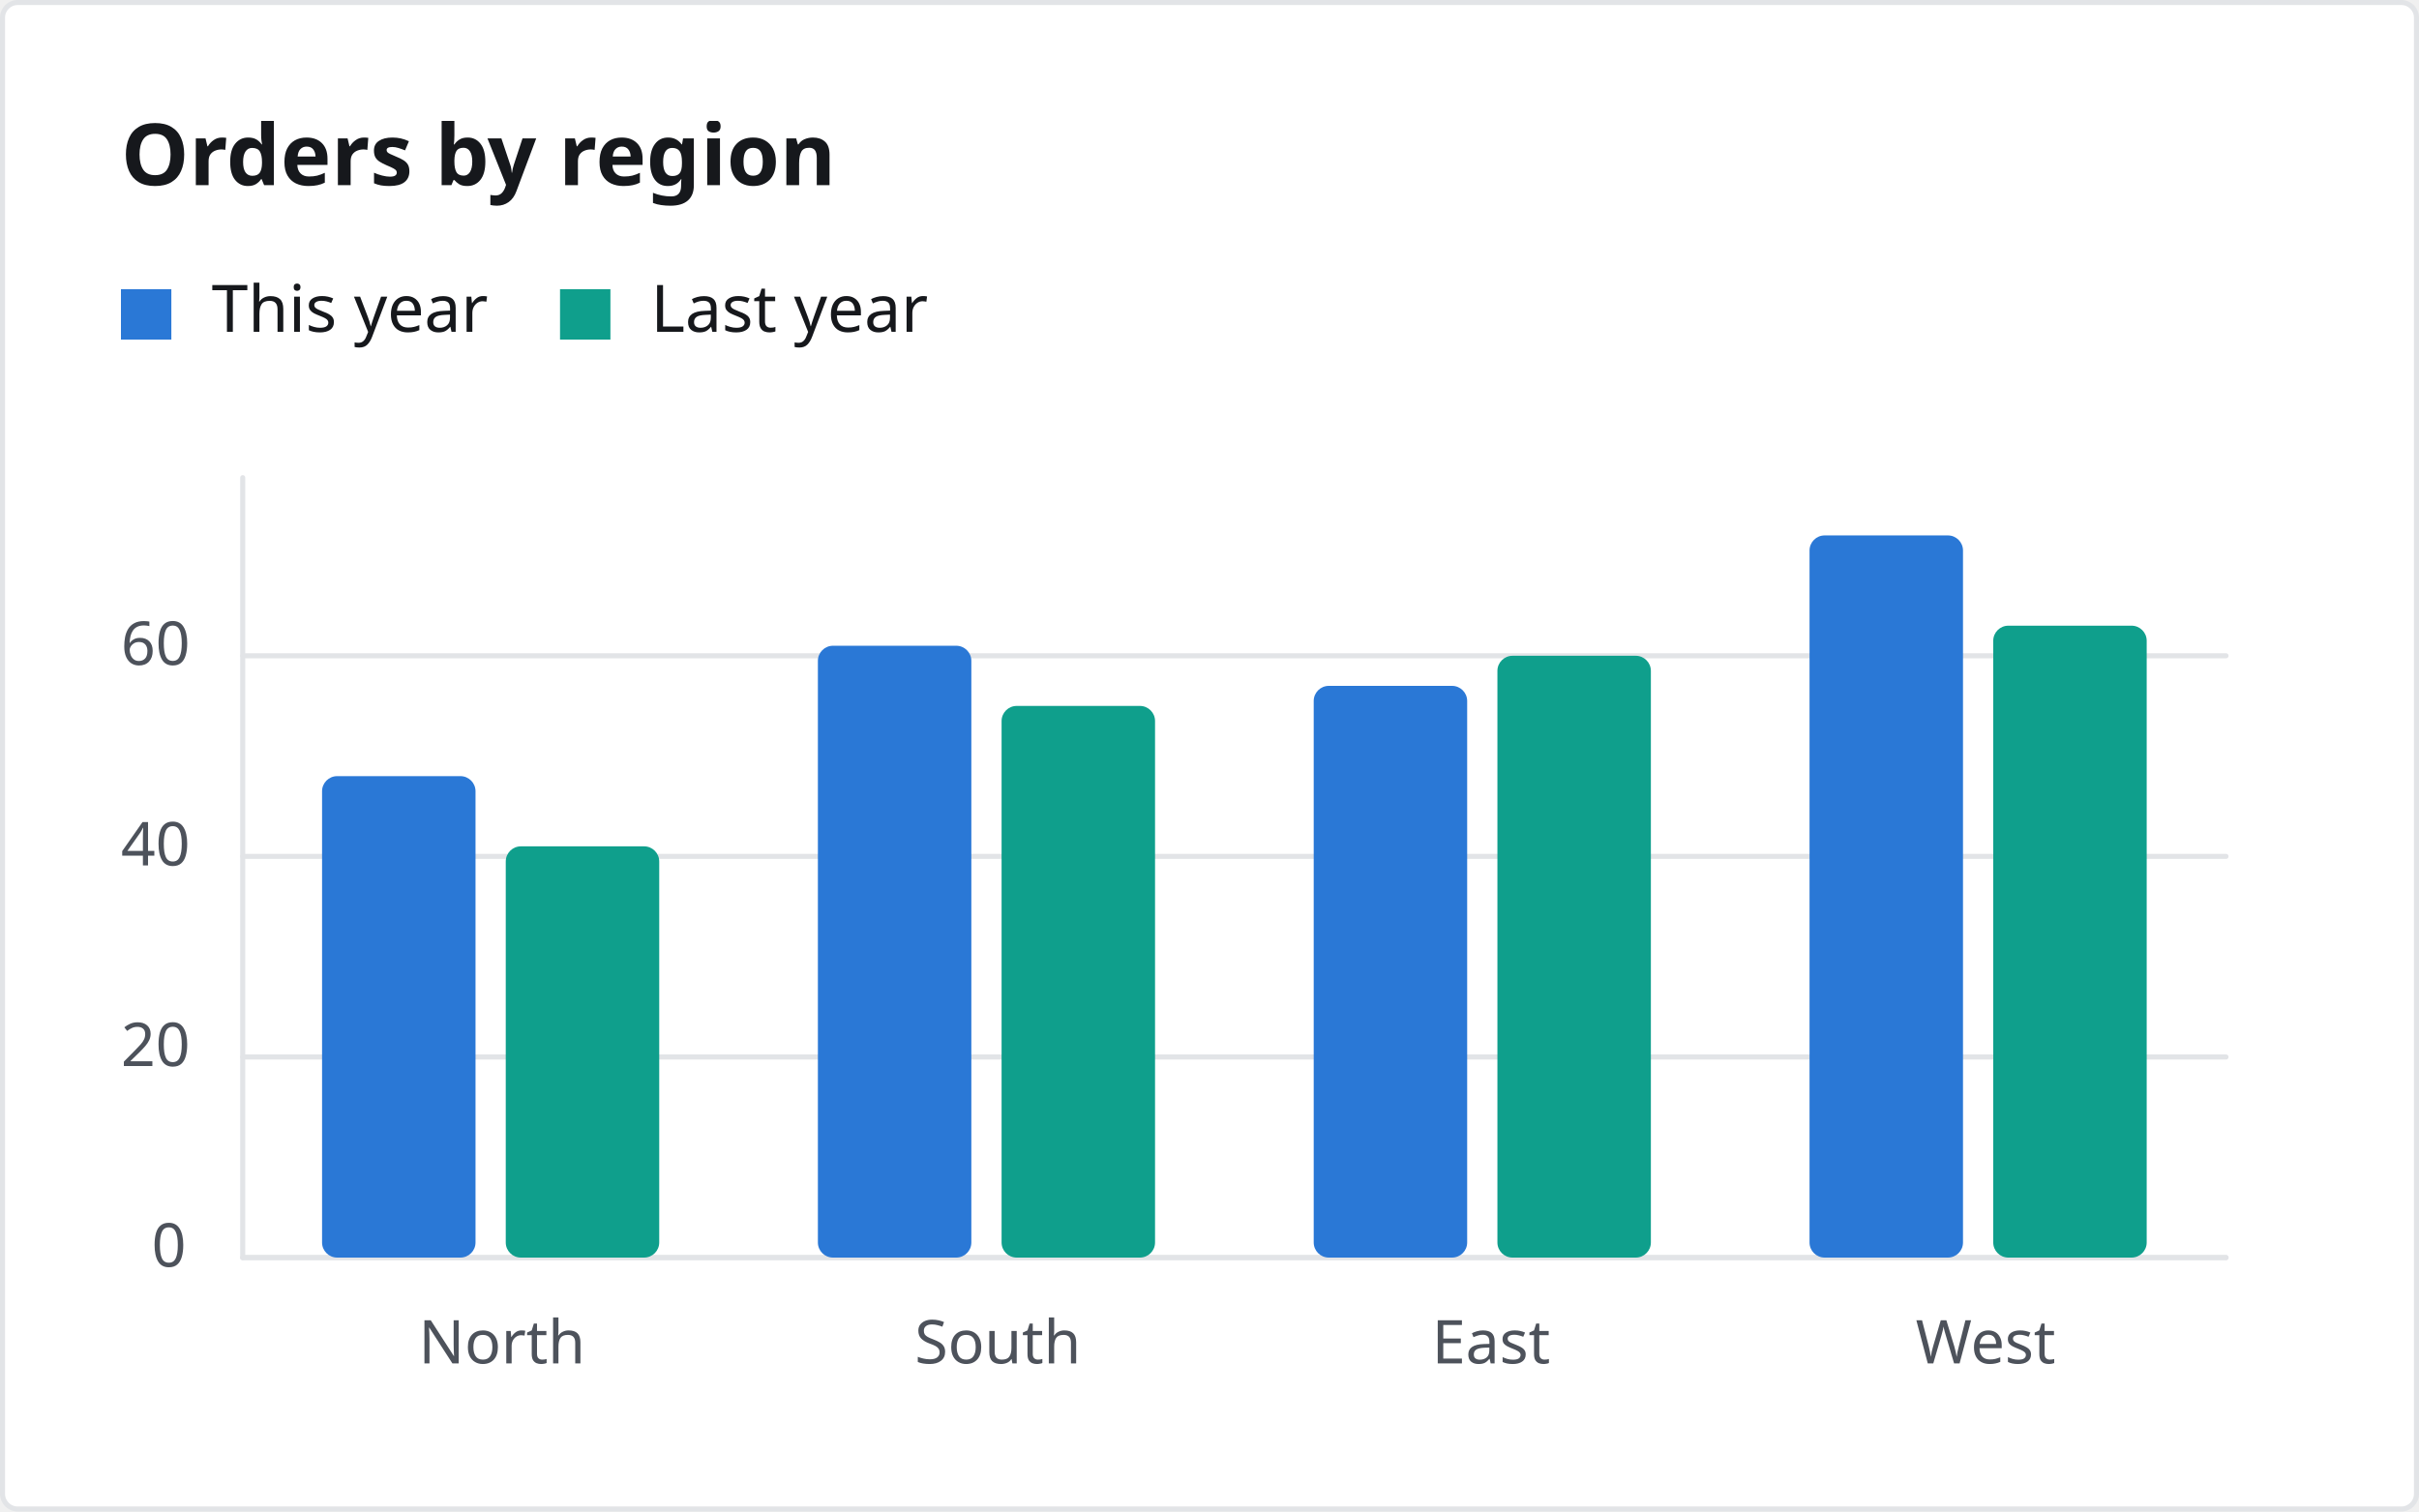
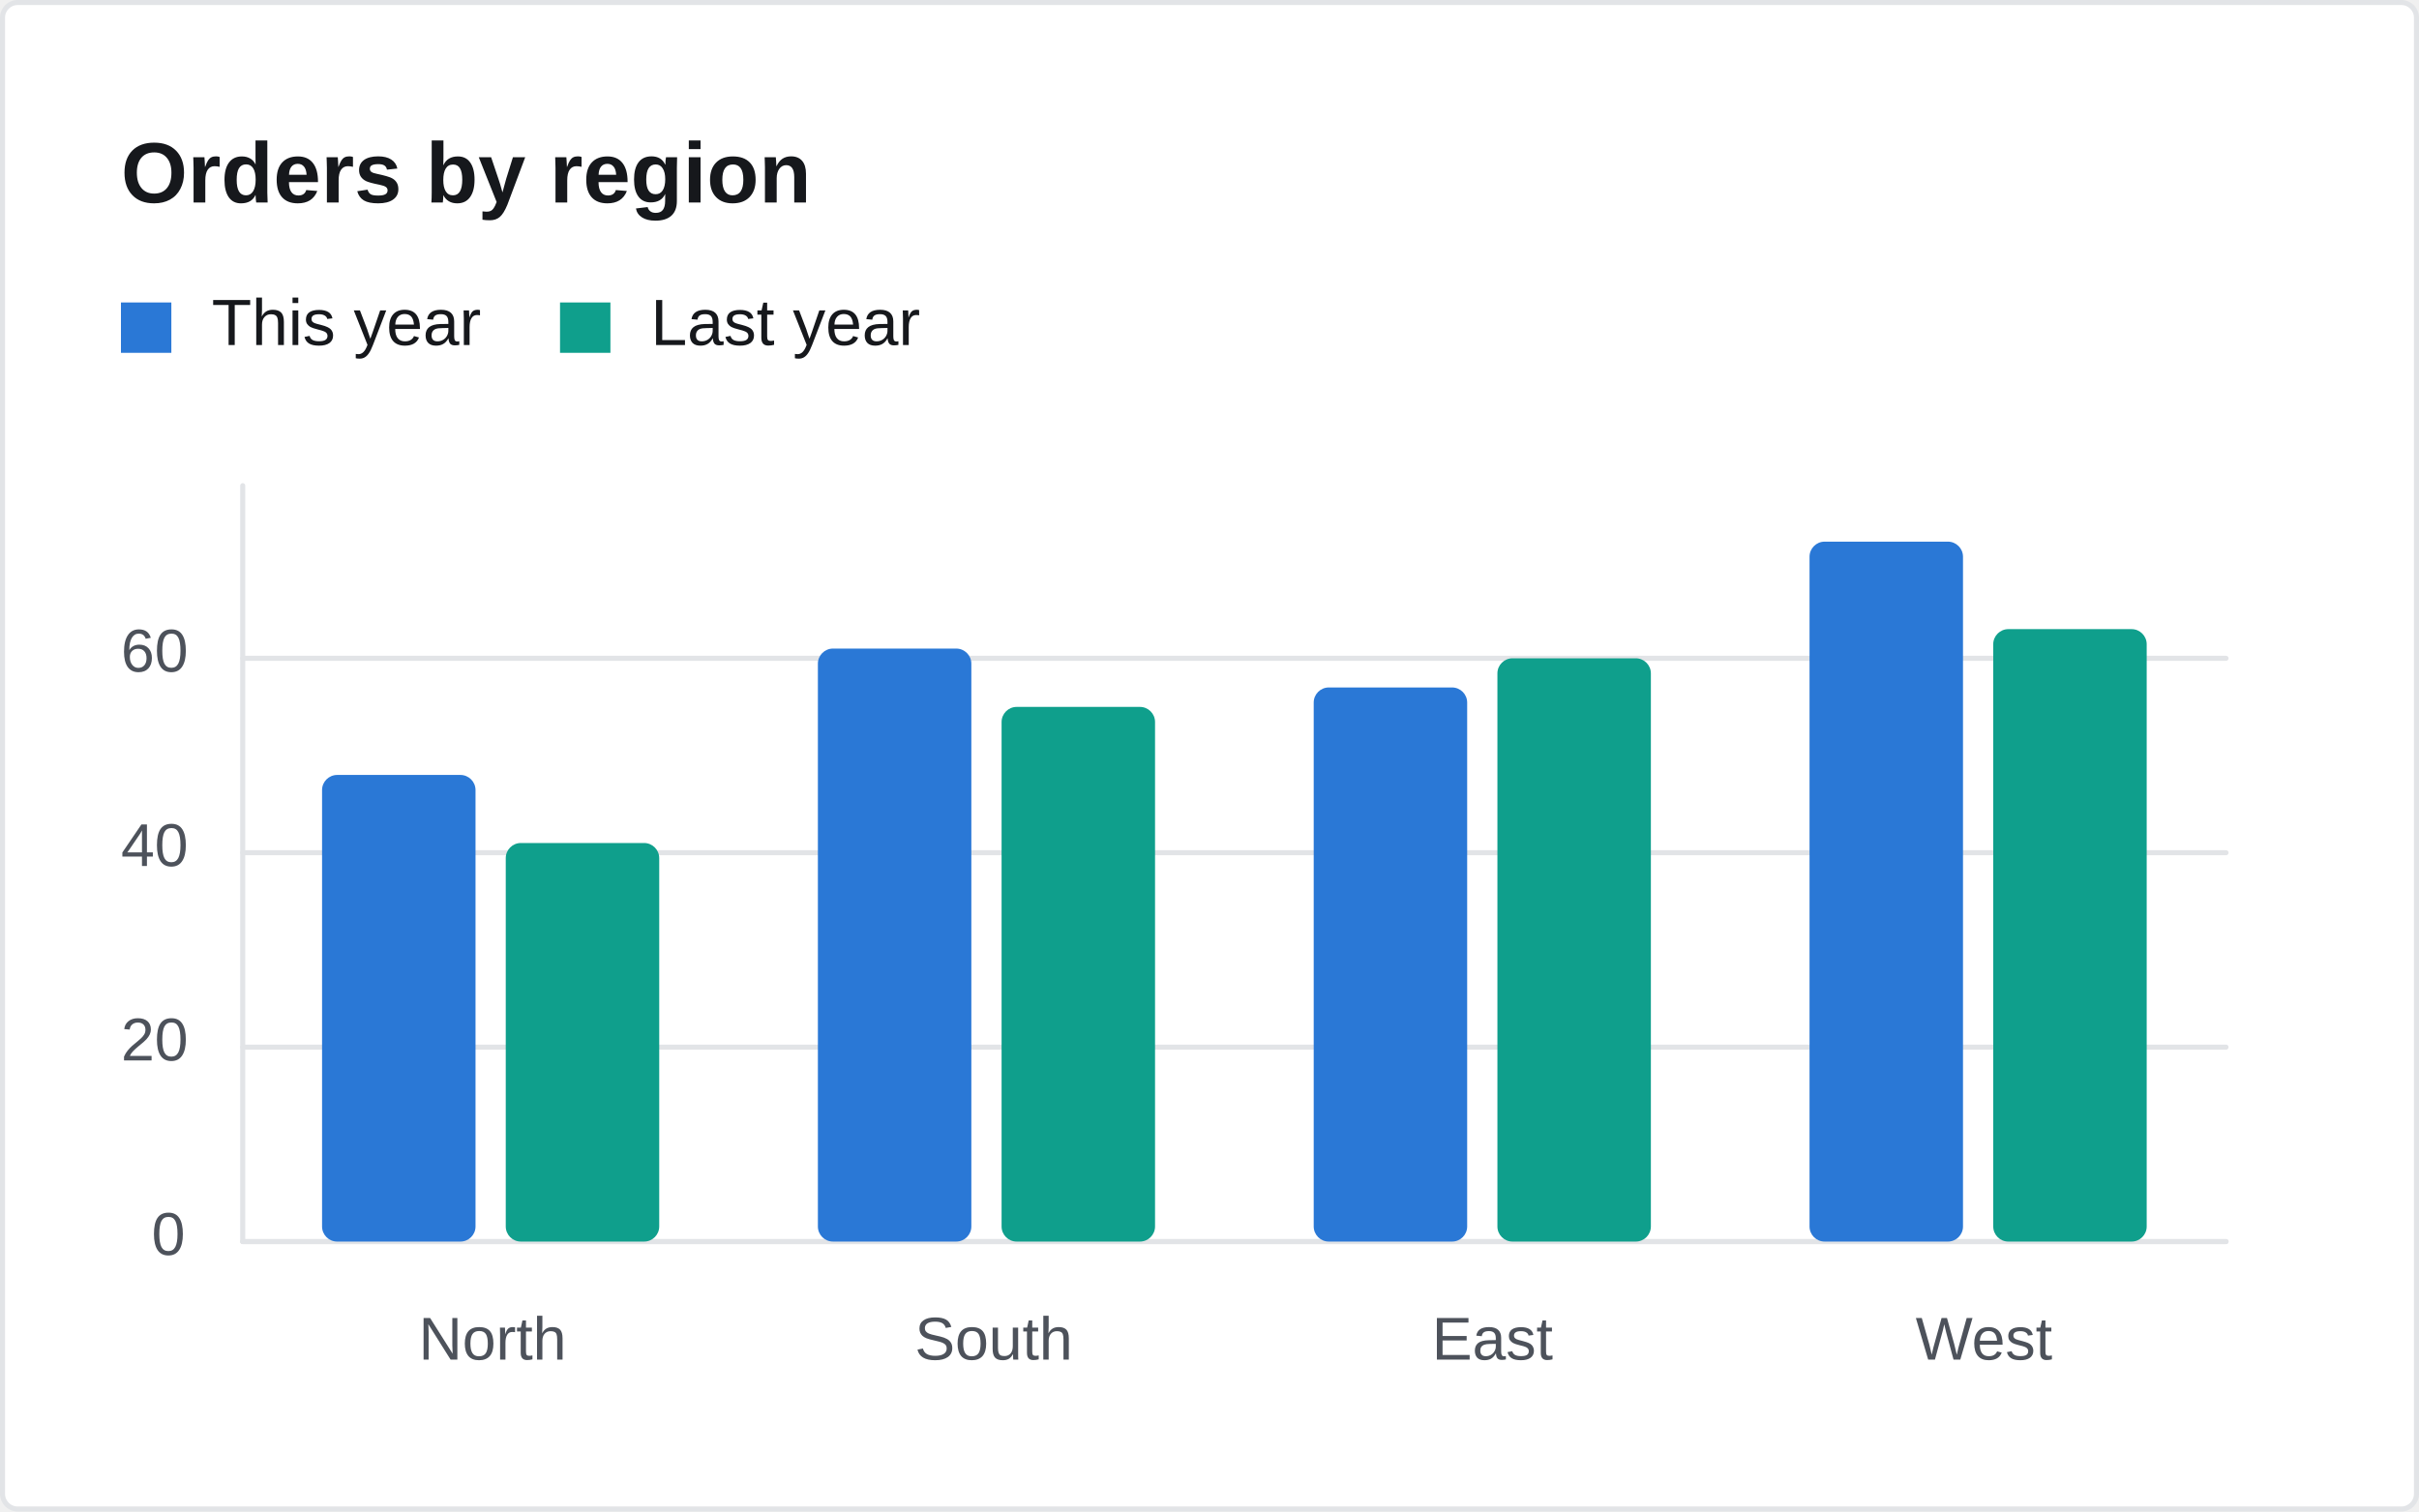
<svg xmlns="http://www.w3.org/2000/svg" width="480" height="300" viewBox="0 0 480 300" stroke-linecap="round" stroke-linejoin="round" role="img" aria-label="Orders by region" aria-labelledby="cfx-sf-chart-title" aria-describedby="cfx-sf-chart-description">
  <defs>
    <clipPath id="cfx-sf-chart-clip-1" clipPathUnits="userSpaceOnUse">
      <rect x="24" y="24" width="432" height="252" />
    </clipPath>
    <clipPath id="cfx-sf-chart-clip-6" clipPathUnits="userSpaceOnUse">
      <rect x="24" y="56.1" width="432" height="19.5" />
    </clipPath>
    <clipPath id="cfx-sf-chart-clip-8" clipPathUnits="userSpaceOnUse">
-       <rect x="24" y="57.4" width="10" height="10" />
+       <rect x="24" y="60.028" width="10" height="10" />
    </clipPath>
    <clipPath id="cfx-sf-chart-clip-14" clipPathUnits="userSpaceOnUse">
-       <rect x="111.125" y="57.4" width="10" height="10" />
+       <rect x="111.125" y="60.028" width="10" height="10" />
    </clipPath>
    <clipPath id="cfx-sf-chart-clip-20" clipPathUnits="userSpaceOnUse">
      <rect x="24" y="87.6" width="432" height="188.4" />
    </clipPath>
    <clipPath id="cfx-sf-chart-clip-36" clipPathUnits="userSpaceOnUse">
-       <rect x="48.164" y="94.8" width="393.545" height="154.8" />
+       <rect x="48.164" y="96.389" width="393.545" height="150.033" />
    </clipPath>
  </defs>
  <rect x="0.5" y="0.5" width="479" height="299" rx="3" data-cfx-role="frame-card" fill="#FFFFFF" stroke="#E2E4E7" stroke-width="1" />
  <g clip-path="url(#cfx-sf-chart-clip-1)">
-     <g data-cfx-role="frame-heading-source" data-cfx-authored-font-request="Calibri, Carlito, Segoe UI, system-ui, sans-serif|700|normal|17|">
+     <g data-cfx-role="frame-heading-source" data-cfx-authored-font-request="Calibri, Carlito, Segoe UI, Arial, system-ui, sans-serif|700|normal|17|">
      <g data-cfx-role="frame-heading">
-         <text x="24" y="36.75" font-family="Calibri, Carlito, Segoe UI, system-ui, sans-serif" font-size="17" font-weight="700" font-style="normal" fill="#16181C" xml:space="preserve" style="white-space:pre;font-language-override:normal;font-palette:normal">Orders by region</text>
+         <text x="24" y="40.187" font-family="Calibri, Carlito, Segoe UI, Arial, system-ui, sans-serif" font-size="17" font-weight="700" font-style="normal" fill="#16181C" xml:space="preserve" style="white-space:pre;font-language-override:normal;font-palette:normal">Orders by region</text>
      </g>
    </g>
  </g>
  <g clip-path="url(#cfx-sf-chart-clip-6)">
    <g id="cfx-sf-chart-node-7" data-cfx-source-id="legend-series-0" data-cfx-role="legend-entry" aria-label="This year" data-cfx-series-key="cfx:auto:1" data-cfx-state="None">
      <g clip-path="url(#cfx-sf-chart-clip-8)">
-         <rect x="24" y="57.4" width="10" height="10" rx="0" data-cfx-role="legend-swatch" fill="#2A78D6" stroke="none" stroke-width="1" />
+         <rect x="24" y="60.028" width="10" height="10" rx="0" data-cfx-role="legend-swatch" fill="#2A78D6" stroke="none" stroke-width="1" />
      </g>
      <g data-cfx-role="legend-label">
-         <text x="42" y="65.85" font-family="Calibri, Carlito, Segoe UI, system-ui, sans-serif" font-size="13" font-weight="400" font-style="normal" fill="#16181C" xml:space="preserve" style="white-space:pre;font-language-override:normal;font-palette:normal">This year</text>
+         <text x="42" y="68.478" font-family="Calibri, Carlito, Segoe UI, Arial, system-ui, sans-serif" font-size="13" font-weight="400" font-style="normal" fill="#16181C" xml:space="preserve" style="white-space:pre;font-language-override:normal;font-palette:normal">This year</text>
      </g>
    </g>
    <g id="cfx-sf-chart-node-13" data-cfx-source-id="legend-series-1" data-cfx-role="legend-entry" aria-label="Last year" data-cfx-series-key="cfx:auto:2" data-cfx-state="None">
      <g clip-path="url(#cfx-sf-chart-clip-14)">
-         <rect x="111.125" y="57.4" width="10" height="10" rx="0" data-cfx-role="legend-swatch" fill="#0F9F8C" stroke="none" stroke-width="1" />
+         <rect x="111.125" y="60.028" width="10" height="10" rx="0" data-cfx-role="legend-swatch" fill="#0F9F8C" stroke="none" stroke-width="1" />
      </g>
      <g data-cfx-role="legend-label">
-         <text x="129.125" y="65.85" font-family="Calibri, Carlito, Segoe UI, system-ui, sans-serif" font-size="13" font-weight="400" font-style="normal" fill="#16181C" xml:space="preserve" style="white-space:pre;font-language-override:normal;font-palette:normal">Last year</text>
+         <text x="129.125" y="68.478" font-family="Calibri, Carlito, Segoe UI, Arial, system-ui, sans-serif" font-size="13" font-weight="400" font-style="normal" fill="#16181C" xml:space="preserve" style="white-space:pre;font-language-override:normal;font-palette:normal">Last year</text>
      </g>
    </g>
  </g>
  <g clip-path="url(#cfx-sf-chart-clip-20)">
-     <line x1="48.164" y1="249.6" x2="441.709" y2="249.6" data-cfx-role="grid-y" fill="none" stroke="#E2E4E7" stroke-width="1" />
-     <line x1="48.164" y1="209.785" x2="441.709" y2="209.785" data-cfx-role="grid-y" fill="none" stroke="#E2E4E7" stroke-width="1" />
-     <line x1="48.164" y1="169.97" x2="441.709" y2="169.97" data-cfx-role="grid-y" fill="none" stroke="#E2E4E7" stroke-width="1" />
-     <line x1="48.164" y1="130.156" x2="441.709" y2="130.156" data-cfx-role="grid-y" fill="none" stroke="#E2E4E7" stroke-width="1" />
-     <line x1="48.164" y1="249.6" x2="441.709" y2="249.6" data-cfx-role="axis-x" fill="none" stroke="#E2E4E7" stroke-width="1" />
+     <line x1="48.164" y1="246.422" x2="441.709" y2="246.422" data-cfx-role="grid-y" fill="none" stroke="#E2E4E7" stroke-width="1" />
+     <line x1="48.164" y1="207.833" x2="441.709" y2="207.833" data-cfx-role="grid-y" fill="none" stroke="#E2E4E7" stroke-width="1" />
+     <line x1="48.164" y1="169.245" x2="441.709" y2="169.245" data-cfx-role="grid-y" fill="none" stroke="#E2E4E7" stroke-width="1" />
+     <line x1="48.164" y1="130.656" x2="441.709" y2="130.656" data-cfx-role="grid-y" fill="none" stroke="#E2E4E7" stroke-width="1" />
+     <line x1="48.164" y1="246.422" x2="441.709" y2="246.422" data-cfx-role="axis-x" fill="none" stroke="#E2E4E7" stroke-width="1" />
    <g data-cfx-role="axis-x-label">
-       <text x="83.066" y="270.6" font-family="Calibri, Carlito, Segoe UI, system-ui, sans-serif" font-size="12" font-weight="400" font-style="normal" fill="#4D525B" xml:space="preserve" style="white-space:pre;font-language-override:normal;font-palette:normal">North</text>
+       <text x="83.066" y="269.848" font-family="Calibri, Carlito, Segoe UI, Arial, system-ui, sans-serif" font-size="12" font-weight="400" font-style="normal" fill="#4D525B" xml:space="preserve" style="white-space:pre;font-language-override:normal;font-palette:normal">North</text>
    </g>
    <g data-cfx-role="axis-x-label">
-       <text x="181.508" y="270.6" font-family="Calibri, Carlito, Segoe UI, system-ui, sans-serif" font-size="12" font-weight="400" font-style="normal" fill="#4D525B" xml:space="preserve" style="white-space:pre;font-language-override:normal;font-palette:normal">South</text>
+       <text x="181.508" y="269.848" font-family="Calibri, Carlito, Segoe UI, Arial, system-ui, sans-serif" font-size="12" font-weight="400" font-style="normal" fill="#4D525B" xml:space="preserve" style="white-space:pre;font-language-override:normal;font-palette:normal">South</text>
    </g>
    <g data-cfx-role="axis-x-label">
-       <text x="284.136" y="270.6" font-family="Calibri, Carlito, Segoe UI, system-ui, sans-serif" font-size="12" font-weight="400" font-style="normal" fill="#4D525B" xml:space="preserve" style="white-space:pre;font-language-override:normal;font-palette:normal">East</text>
+       <text x="284.136" y="269.848" font-family="Calibri, Carlito, Segoe UI, Arial, system-ui, sans-serif" font-size="12" font-weight="400" font-style="normal" fill="#4D525B" xml:space="preserve" style="white-space:pre;font-language-override:normal;font-palette:normal">East</text>
    </g>
    <g data-cfx-role="axis-x-label">
-       <text x="380.123" y="270.6" font-family="Calibri, Carlito, Segoe UI, system-ui, sans-serif" font-size="12" font-weight="400" font-style="normal" fill="#4D525B" xml:space="preserve" style="white-space:pre;font-language-override:normal;font-palette:normal">West</text>
+       <text x="380.123" y="269.848" font-family="Calibri, Carlito, Segoe UI, Arial, system-ui, sans-serif" font-size="12" font-weight="400" font-style="normal" fill="#4D525B" xml:space="preserve" style="white-space:pre;font-language-override:normal;font-palette:normal">West</text>
    </g>
-     <line x1="48.164" y1="94.8" x2="48.164" y2="249.6" data-cfx-role="axis-y" fill="none" stroke="#E2E4E7" stroke-width="1" />
+     <line x1="48.164" y1="96.389" x2="48.164" y2="246.422" data-cfx-role="axis-y" fill="none" stroke="#E2E4E7" stroke-width="1" />
    <g data-cfx-role="axis-y-label">
-       <text x="30.082" y="251.4" font-family="Calibri, Carlito, Segoe UI, system-ui, sans-serif" font-size="12" font-weight="400" font-style="normal" fill="#4D525B" xml:space="preserve" style="white-space:pre;font-language-override:normal;font-palette:normal">0</text>
+       <text x="30.082" y="249.059" font-family="Calibri, Carlito, Segoe UI, Arial, system-ui, sans-serif" font-size="12" font-weight="400" font-style="normal" fill="#4D525B" xml:space="preserve" style="white-space:pre;font-language-override:normal;font-palette:normal">0</text>
    </g>
    <g data-cfx-role="axis-y-label">
-       <text x="24" y="211.585" font-family="Calibri, Carlito, Segoe UI, system-ui, sans-serif" font-size="12" font-weight="400" font-style="normal" fill="#4D525B" xml:space="preserve" style="white-space:pre;font-language-override:normal;font-palette:normal">20</text>
+       <text x="24" y="210.47" font-family="Calibri, Carlito, Segoe UI, Arial, system-ui, sans-serif" font-size="12" font-weight="400" font-style="normal" fill="#4D525B" xml:space="preserve" style="white-space:pre;font-language-override:normal;font-palette:normal">20</text>
    </g>
    <g data-cfx-role="axis-y-label">
-       <text x="24" y="171.77" font-family="Calibri, Carlito, Segoe UI, system-ui, sans-serif" font-size="12" font-weight="400" font-style="normal" fill="#4D525B" xml:space="preserve" style="white-space:pre;font-language-override:normal;font-palette:normal">40</text>
+       <text x="24" y="171.881" font-family="Calibri, Carlito, Segoe UI, Arial, system-ui, sans-serif" font-size="12" font-weight="400" font-style="normal" fill="#4D525B" xml:space="preserve" style="white-space:pre;font-language-override:normal;font-palette:normal">40</text>
    </g>
    <g data-cfx-role="axis-y-label">
-       <text x="24" y="131.956" font-family="Calibri, Carlito, Segoe UI, system-ui, sans-serif" font-size="12" font-weight="400" font-style="normal" fill="#4D525B" xml:space="preserve" style="white-space:pre;font-language-override:normal;font-palette:normal">60</text>
+       <text x="24" y="133.293" font-family="Calibri, Carlito, Segoe UI, Arial, system-ui, sans-serif" font-size="12" font-weight="400" font-style="normal" fill="#4D525B" xml:space="preserve" style="white-space:pre;font-language-override:normal;font-palette:normal">60</text>
    </g>
  </g>
  <g clip-path="url(#cfx-sf-chart-clip-36)">
    <g id="cfx-sf-chart-node-37" data-cfx-source-id="series-0" data-cfx-role="series" aria-label="This year" data-cfx-coordinate-system="cartesian" data-cfx-decimation="" data-cfx-kind="Bar" data-cfx-pin-state-colors="false" data-cfx-rendered-points="4" data-cfx-semantic-role="" data-cfx-series="0" data-cfx-series-key="cfx:auto:1" data-cfx-series-name="This year" data-cfx-series-scope="local" data-cfx-source-points="4" data-cfx-state="none">
      <g id="cfx-sf-chart-node-38" data-cfx-source-id="series-0-point-0" data-cfx-role="point" aria-label="This year: 48 (1, 48)" data-cfx-axis="primary" data-cfx-base="0" data-cfx-display-label="North" data-cfx-fill-pattern="None" data-cfx-formatted-value="48" data-cfx-formatted-x="North" data-cfx-label="48" data-cfx-point="0" data-cfx-semantic-role="" data-cfx-series="0" data-cfx-series-key="cfx:auto:1" data-cfx-series-scope="local" data-cfx-source-point="0" data-cfx-state="none" data-cfx-x="1" data-cfx-y="48">
-         <rect x="63.906" y="154.044" width="30.451" height="95.556" rx="3" data-cfx-role="bar" fill="#2A78D6" stroke="none" stroke-width="1" />
+         <rect x="63.906" y="153.809" width="30.451" height="92.613" rx="3" data-cfx-role="bar" fill="#2A78D6" stroke="none" stroke-width="1" />
      </g>
      <g id="cfx-sf-chart-node-41" data-cfx-source-id="series-0-point-1" data-cfx-role="point" aria-label="This year: 61 (2, 61)" data-cfx-axis="primary" data-cfx-base="0" data-cfx-display-label="South" data-cfx-fill-pattern="None" data-cfx-formatted-value="61" data-cfx-formatted-x="South" data-cfx-label="61" data-cfx-point="1" data-cfx-semantic-role="" data-cfx-series="0" data-cfx-series-key="cfx:auto:1" data-cfx-series-scope="local" data-cfx-source-point="1" data-cfx-state="none" data-cfx-x="2" data-cfx-y="61">
-         <rect x="162.292" y="128.165" width="30.451" height="121.435" rx="3" data-cfx-role="bar" fill="#2A78D6" stroke="none" stroke-width="1" />
+         <rect x="162.292" y="128.726" width="30.451" height="117.695" rx="3" data-cfx-role="bar" fill="#2A78D6" stroke="none" stroke-width="1" />
      </g>
      <g id="cfx-sf-chart-node-44" data-cfx-source-id="series-0-point-2" data-cfx-role="point" aria-label="This year: 57 (3, 57)" data-cfx-axis="primary" data-cfx-base="0" data-cfx-display-label="East" data-cfx-fill-pattern="None" data-cfx-formatted-value="57" data-cfx-formatted-x="East" data-cfx-label="57" data-cfx-point="2" data-cfx-semantic-role="" data-cfx-series="0" data-cfx-series-key="cfx:auto:1" data-cfx-series-scope="local" data-cfx-source-point="2" data-cfx-state="none" data-cfx-x="3" data-cfx-y="57">
-         <rect x="260.678" y="136.128" width="30.451" height="113.472" rx="3" data-cfx-role="bar" fill="#2A78D6" stroke="none" stroke-width="1" />
+         <rect x="260.678" y="136.444" width="30.451" height="109.978" rx="3" data-cfx-role="bar" fill="#2A78D6" stroke="none" stroke-width="1" />
      </g>
      <g id="cfx-sf-chart-node-47" data-cfx-source-id="series-0-point-3" data-cfx-role="point" aria-label="This year: 72 (4, 72)" data-cfx-axis="primary" data-cfx-base="0" data-cfx-display-label="West" data-cfx-fill-pattern="None" data-cfx-formatted-value="72" data-cfx-formatted-x="West" data-cfx-label="72" data-cfx-point="3" data-cfx-semantic-role="" data-cfx-series="0" data-cfx-series-key="cfx:auto:1" data-cfx-series-scope="local" data-cfx-source-point="3" data-cfx-state="none" data-cfx-x="4" data-cfx-y="72">
-         <rect x="359.065" y="106.267" width="30.451" height="143.333" rx="3" data-cfx-role="bar" fill="#2A78D6" stroke="none" stroke-width="1" />
+         <rect x="359.065" y="107.503" width="30.451" height="138.919" rx="3" data-cfx-role="bar" fill="#2A78D6" stroke="none" stroke-width="1" />
      </g>
    </g>
  </g>
  <g clip-path="url(#cfx-sf-chart-clip-36)">
    <g id="cfx-sf-chart-node-53" data-cfx-source-id="series-1" data-cfx-role="series" aria-label="Last year" data-cfx-coordinate-system="cartesian" data-cfx-decimation="" data-cfx-kind="Bar" data-cfx-pin-state-colors="false" data-cfx-rendered-points="4" data-cfx-semantic-role="" data-cfx-series="1" data-cfx-series-key="cfx:auto:2" data-cfx-series-name="Last year" data-cfx-series-scope="local" data-cfx-source-points="4" data-cfx-state="none">
      <g id="cfx-sf-chart-node-54" data-cfx-source-id="series-1-point-0" data-cfx-role="point" aria-label="Last year: 41 (1, 41)" data-cfx-axis="primary" data-cfx-base="0" data-cfx-display-label="North" data-cfx-fill-pattern="None" data-cfx-formatted-value="41" data-cfx-formatted-x="North" data-cfx-label="41" data-cfx-point="0" data-cfx-semantic-role="" data-cfx-series="1" data-cfx-series-key="cfx:auto:2" data-cfx-series-scope="local" data-cfx-source-point="0" data-cfx-state="none" data-cfx-x="1" data-cfx-y="41">
-         <rect x="100.357" y="167.98" width="30.451" height="81.62" rx="3" data-cfx-role="bar" fill="#0F9F8C" stroke="none" stroke-width="1" />
+         <rect x="100.357" y="167.315" width="30.451" height="79.107" rx="3" data-cfx-role="bar" fill="#0F9F8C" stroke="none" stroke-width="1" />
      </g>
      <g id="cfx-sf-chart-node-57" data-cfx-source-id="series-1-point-1" data-cfx-role="point" aria-label="Last year: 55 (2, 55)" data-cfx-axis="primary" data-cfx-base="0" data-cfx-display-label="South" data-cfx-fill-pattern="None" data-cfx-formatted-value="55" data-cfx-formatted-x="South" data-cfx-label="55" data-cfx-point="1" data-cfx-semantic-role="" data-cfx-series="1" data-cfx-series-key="cfx:auto:2" data-cfx-series-scope="local" data-cfx-source-point="1" data-cfx-state="none" data-cfx-x="2" data-cfx-y="55">
-         <rect x="198.743" y="140.109" width="30.451" height="109.491" rx="3" data-cfx-role="bar" fill="#0F9F8C" stroke="none" stroke-width="1" />
+         <rect x="198.743" y="140.303" width="30.451" height="106.119" rx="3" data-cfx-role="bar" fill="#0F9F8C" stroke="none" stroke-width="1" />
      </g>
      <g id="cfx-sf-chart-node-60" data-cfx-source-id="series-1-point-2" data-cfx-role="point" aria-label="Last year: 60 (3, 60)" data-cfx-axis="primary" data-cfx-base="0" data-cfx-display-label="East" data-cfx-fill-pattern="None" data-cfx-formatted-value="60" data-cfx-formatted-x="East" data-cfx-label="60" data-cfx-point="2" data-cfx-semantic-role="" data-cfx-series="1" data-cfx-series-key="cfx:auto:2" data-cfx-series-scope="local" data-cfx-source-point="2" data-cfx-state="none" data-cfx-x="3" data-cfx-y="60">
-         <rect x="297.13" y="130.156" width="30.451" height="119.444" rx="3" data-cfx-role="bar" fill="#0F9F8C" stroke="none" stroke-width="1" />
+         <rect x="297.13" y="130.656" width="30.451" height="115.766" rx="3" data-cfx-role="bar" fill="#0F9F8C" stroke="none" stroke-width="1" />
      </g>
      <g id="cfx-sf-chart-node-63" data-cfx-source-id="series-1-point-3" data-cfx-role="point" aria-label="Last year: 63 (4, 63)" data-cfx-axis="primary" data-cfx-base="0" data-cfx-display-label="West" data-cfx-fill-pattern="None" data-cfx-formatted-value="63" data-cfx-formatted-x="West" data-cfx-label="63" data-cfx-point="3" data-cfx-semantic-role="" data-cfx-series="1" data-cfx-series-key="cfx:auto:2" data-cfx-series-scope="local" data-cfx-source-point="3" data-cfx-state="none" data-cfx-x="4" data-cfx-y="63">
-         <rect x="395.516" y="124.183" width="30.451" height="125.417" rx="3" data-cfx-role="bar" fill="#0F9F8C" stroke="none" stroke-width="1" />
+         <rect x="395.516" y="124.868" width="30.451" height="121.554" rx="3" data-cfx-role="bar" fill="#0F9F8C" stroke="none" stroke-width="1" />
      </g>
    </g>
  </g>
</svg>
